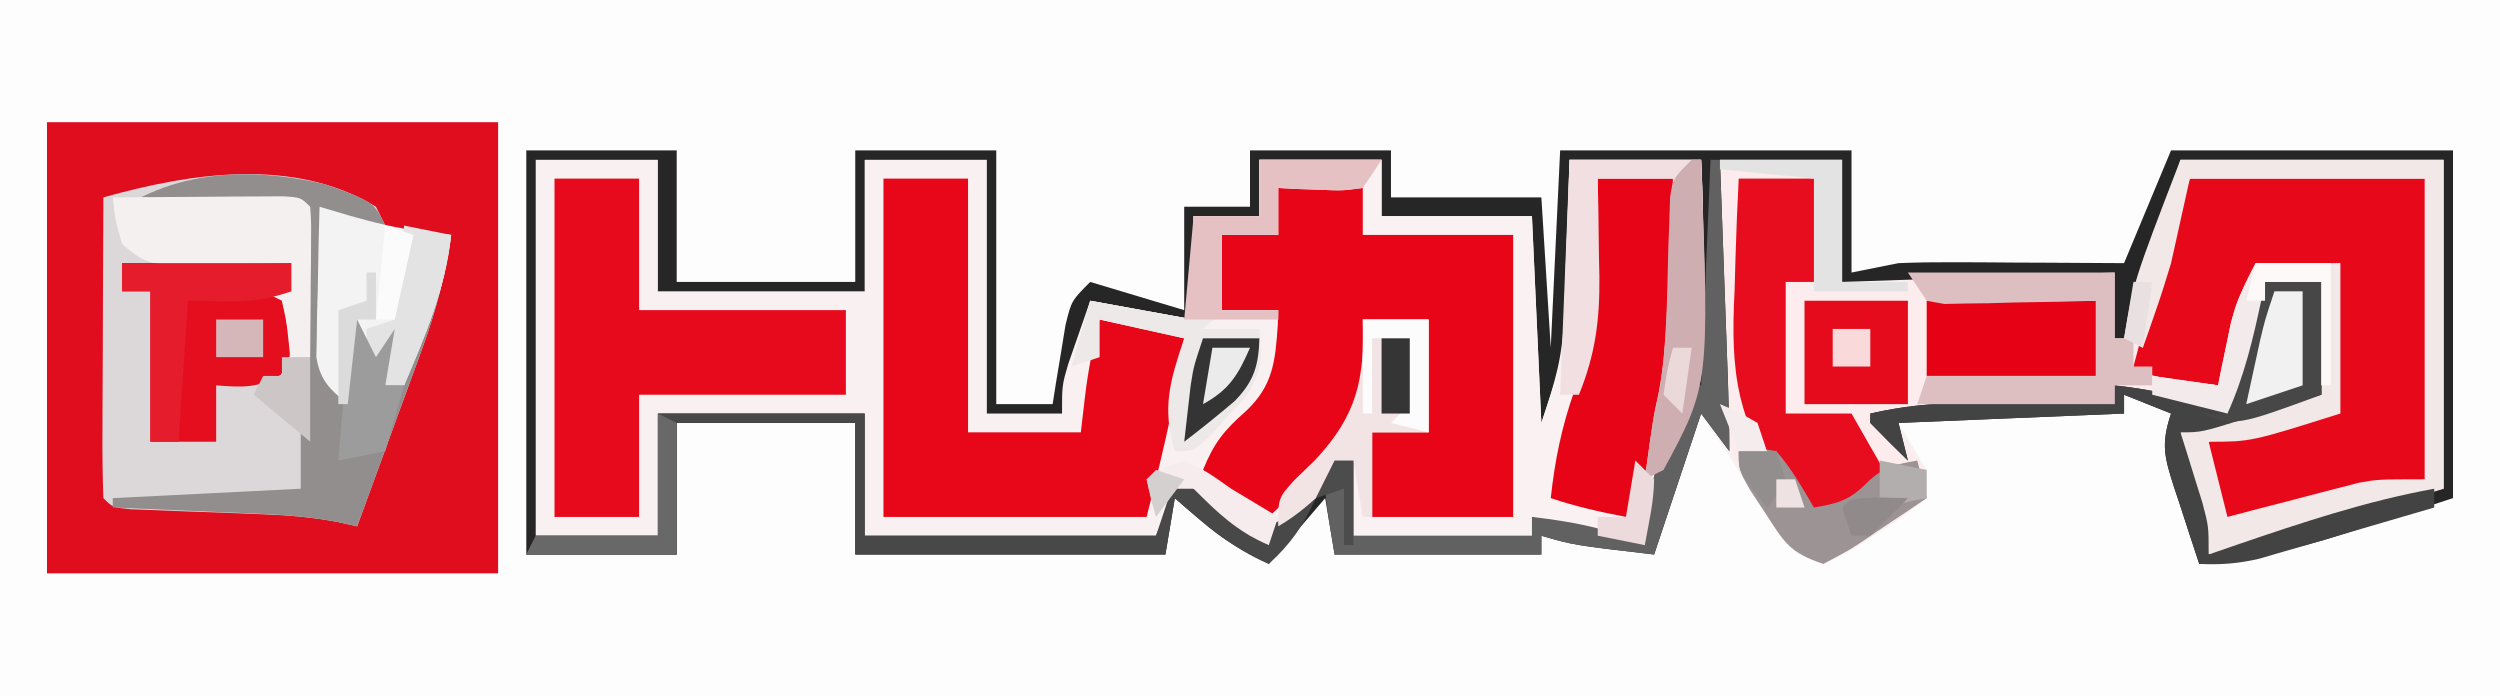
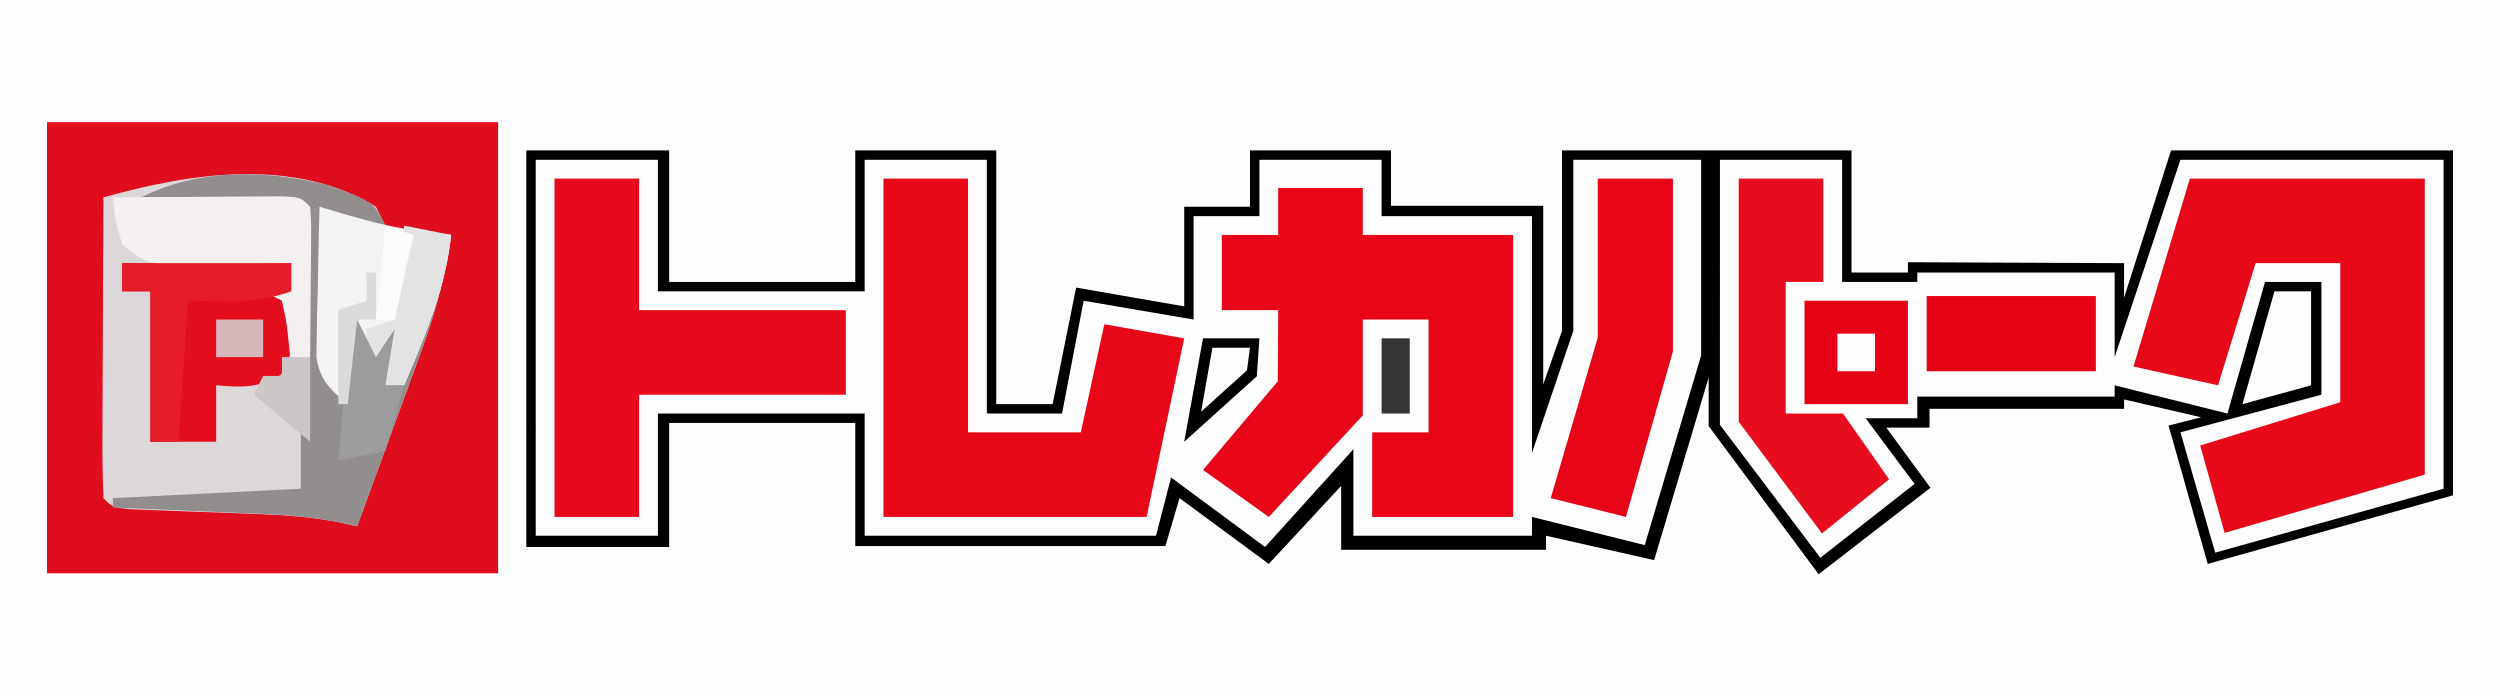
<svg xmlns="http://www.w3.org/2000/svg" version="1.1" viewBox="0 0 266 74">
-   <path d="M0 0 C87.78 0 175.56 0 266 0 C266 24.42 266 48.84 266 74 C178.22 74 90.44 74 0 74 C0 49.58 0 25.16 0 0 Z " fill="#FDFDFD" transform="translate(0,0)" />
-   <path d="M0 0 C5.28 0 10.56 0 16 0 C16 4.62 16 9.24 16 14 C22.27 14 28.54 14 35 14 C35 9.38 35 4.76 35 0 C39.95 0 44.9 0 50 0 C50 8.91 50 17.82 50 27 C51.98 27 53.96 27 56 27 C56.061 26.615 56.061 26.615 56.367 24.664 C56.535 23.661 56.702 22.658 56.875 21.625 C57.037 20.627 57.2 19.63 57.367 18.602 C58 16 58 16 60 14 C63.3 14.99 66.6 15.98 70 17 C70 13.37 70 9.74 70 6 C72.31 6 74.62 6 77 6 C77 4.02 77 2.04 77 0 C81.95 0 86.9 0 92 0 C92 1.65 92 3.3 92 5 C97.28 5 102.56 5 108 5 C108.165 7.64 108.165 7.64 109 21 C109.33 14.07 109.66 7.14 110 0 C120.23 0 130.46 0 141 0 C141 4.29 141 8.58 141 13 C142.65 12.67 144.3 12.34 146 12 C147.911 11.922 149.825 11.892 151.738 11.902 C152.805 11.906 153.872 11.909 154.971 11.912 C155.522 11.916 155.522 11.916 158.312 11.938 C159.435 11.942 160.557 11.947 161.713 11.951 C164.475 11.963 167.238 11.981 170 12 C170.825 10.02 170.825 10.02 175 0 C184.9 0 194.8 0 205 0 C205 12.21 205 24.42 205 37 C202.03 37.969 199.06 38.939 196 39.938 C195.54 40.09 195.54 40.09 193.215 40.859 C188.118 42.494 183.332 43.512 178 44 C177.302 41.899 176.616 39.795 175.938 37.688 C175.738 37.093 175.539 36.498 175.334 35.885 C174.306 32.657 173.9 31.299 175 28 C173.35 27.34 171.7 26.68 170 26 C170 26.66 170 27.32 170 28 C166.04 28.165 166.04 28.165 146 29 C146.99 30.65 147.98 32.3 149 34 C149 34.99 149 35.98 149 37 C147.242 38.421 145.599 39.578 143.688 40.75 C143.438 40.914 143.438 40.914 142.174 41.746 C140.699 42.672 140.699 42.672 138 44 C134.128 42.709 133.015 40.416 130.938 37.125 C130.586 36.582 130.235 36.04 129.873 35.48 C128.91 33.991 127.954 32.496 127 31 C126.67 30.505 126.67 30.505 125 28 C123.35 32.95 121.7 37.9 120 43 C111.429 42 111.429 42 108 41 C108 41.66 108 42.32 108 43 C100.74 43 93.48 43 86 43 C85.835 42.01 85.835 42.01 85 37 C83.02 39.31 81.04 41.62 79 44 C76.023 42.511 74.166 41.461 71.75 39.375 C71.49 39.152 71.49 39.152 70.172 38.023 C69.785 37.686 69.398 37.348 69 37 C68.67 38.98 68.34 40.96 68 43 C57.11 43 46.22 43 35 43 C35 38.38 35 33.76 35 29 C28.73 29 22.46 29 16 29 C16 33.62 16 38.24 16 43 C10.72 43 5.44 43 0 43 C0 28.81 0 14.62 0 0 Z " fill="#F9F1F1" transform="translate(56,16)" />
-   <path d="M0 0 C15.84 0 31.68 0 48 0 C48 15.84 48 31.68 48 48 C32.16 48 16.32 48 0 48 C0 32.16 0 16.32 0 0 Z " fill="#DF0D1D" transform="translate(5,13)" />
-   <path d="M0 0 C4.29 0 8.58 0 13 0 C13 4.29 13 8.58 13 13 C13.919 12.836 14.838 12.673 15.785 12.504 C20.988 11.761 26.193 11.893 31.438 11.938 C32.455 11.942 33.473 11.947 34.521 11.951 C37.014 11.963 39.507 11.979 42 12 C42.165 12.66 42.165 12.66 43 16 C44.98 10.72 46.96 5.44 49 0 C58.24 0 67.48 0 77 0 C77 11.55 77 23.1 77 35 C73.246 36.155 69.493 37.31 65.625 38.5 C64.442 38.865 63.26 39.231 62.042 39.607 C61.113 39.892 60.184 40.176 59.227 40.469 C58.273 40.762 57.32 41.055 56.338 41.357 C54 42 54 42 52 42 C51.495 40.397 50.996 38.793 50.5 37.188 C50.222 36.294 49.943 35.401 49.656 34.48 C49 32 49 32 49 29 C51.124 28.33 53.249 27.664 55.375 27 C55.677 26.905 55.677 26.905 57.203 26.422 C61.773 25 61.773 25 64 25 C64 21.04 64 17.08 64 13 C62.02 13 60.04 13 58 13 C57.939 13.296 57.939 13.296 57.633 14.793 C57.465 15.583 57.298 16.373 57.125 17.188 C56.963 17.965 56.8 18.742 56.633 19.543 C56 22 56 22 54 27 C50.04 26.01 46.08 25.02 42 24 C42 24.66 42 25.32 42 26 C41.692 26.013 41.692 26.013 40.136 26.076 C37.34 26.192 34.545 26.315 31.75 26.438 C30.782 26.477 29.814 26.516 28.816 26.557 C27.882 26.599 26.947 26.64 25.984 26.684 C25.555 26.702 25.555 26.702 23.382 26.795 C21.15 26.987 19.15 27.388 17 28 C17.825 28.763 18.65 29.526 19.5 30.312 C20.906 31.613 20.906 31.613 22 33 C22 33.99 22 34.98 22 36 C20.242 37.421 18.599 38.578 16.688 39.75 C16.438 39.914 16.438 39.914 15.174 40.746 C13.699 41.672 13.699 41.672 11 43 C7.423 41.808 6.94 40.844 4.938 37.75 C4.684 37.366 4.684 37.366 3.402 35.422 C0.621 30.618 -0.246 26.96 -0.195 21.387 C-0.192 20.772 -0.19 20.158 -0.187 19.525 C-0.176 17.579 -0.151 15.633 -0.125 13.688 C-0.115 12.361 -0.106 11.035 -0.098 9.709 C-0.077 6.472 -0.038 3.237 0 0 Z " fill="#FCECED" transform="translate(183,17)" />
-   <path d="M0 0 C0.33 0.66 0.66 1.32 1 2 C2.629 2.414 2.629 2.414 4.562 2.625 C5.697 2.749 6.831 2.872 8 3 C7.4 7.243 6.405 11.034 4.934 15.055 C4.735 15.601 4.537 16.148 4.333 16.71 C3.706 18.434 3.072 20.154 2.438 21.875 C2.008 23.052 1.579 24.229 1.15 25.406 C0.106 28.273 -0.945 31.137 -2 34 C-2.721 33.841 -3.442 33.682 -4.185 33.518 C-6.848 33.028 -9.344 32.815 -12.047 32.719 C-12.974 32.681 -13.901 32.644 -14.855 32.605 C-16.801 32.535 -18.746 32.464 -20.691 32.395 C-21.613 32.357 -22.535 32.32 -23.484 32.281 C-24.327 32.251 -25.17 32.221 -26.038 32.189 C-28 32 -28 32 -29 31 C-29.088 28.624 -29.115 26.278 -29.098 23.902 C-29.096 23.193 -29.095 22.485 -29.093 21.754 C-29.088 19.482 -29.075 17.21 -29.062 14.938 C-29.057 13.4 -29.053 11.863 -29.049 10.326 C-29.038 6.551 -29.021 2.775 -29 -1 C-19.718 -3.602 -8.684 -5.318 0 0 Z " fill="#DCD8D9" transform="translate(40,22)" />
-   <path d="M0 0 C5.28 0 10.56 0 16 0 C16 4.62 16 9.24 16 14 C22.27 14 28.54 14 35 14 C35 9.38 35 4.76 35 0 C39.95 0 44.9 0 50 0 C50 8.91 50 17.82 50 27 C51.98 27 53.96 27 56 27 C56.061 26.615 56.061 26.615 56.367 24.664 C56.535 23.661 56.702 22.658 56.875 21.625 C57.037 20.627 57.2 19.63 57.367 18.602 C58 16 58 16 60 14 C63.3 14.99 66.6 15.98 70 17 C70 13.37 70 9.74 70 6 C72.31 6 74.62 6 77 6 C77 4.02 77 2.04 77 0 C81.95 0 86.9 0 92 0 C92 1.65 92 3.3 92 5 C97.28 5 102.56 5 108 5 C108.165 7.64 108.165 7.64 109 21 C109.33 14.07 109.66 7.14 110 0 C120.23 0 130.46 0 141 0 C141 4.29 141 8.58 141 13 C142.65 12.67 144.3 12.34 146 12 C147.911 11.922 149.825 11.892 151.738 11.902 C152.805 11.906 153.872 11.909 154.971 11.912 C155.522 11.916 155.522 11.916 158.312 11.938 C159.435 11.942 160.557 11.947 161.713 11.951 C164.475 11.963 167.238 11.981 170 12 C170.825 10.02 170.825 10.02 175 0 C184.9 0 194.8 0 205 0 C205 12.21 205 24.42 205 37 C202.03 37.969 199.06 38.939 196 39.938 C195.54 40.09 195.54 40.09 193.215 40.859 C188.118 42.494 183.332 43.512 178 44 C177.302 41.899 176.616 39.795 175.938 37.688 C175.738 37.093 175.539 36.498 175.334 35.885 C174.306 32.657 173.9 31.299 175 28 C173.35 27.34 171.7 26.68 170 26 C170 26.66 170 27.32 170 28 C166.04 28.165 166.04 28.165 146 29 C146.33 30.32 146.66 31.64 147 33 C145.646 31.688 144.313 30.354 143 29 C143 28.67 143 28.34 143 28 C146.426 27.225 149.572 26.881 153.082 26.902 C154.013 26.906 154.945 26.909 155.904 26.912 C156.864 26.92 157.824 26.929 158.812 26.938 C159.792 26.942 160.771 26.947 161.779 26.951 C164.186 26.963 166.593 26.979 169 27 C169 26.34 169 25.68 169 25 C173.396 25.517 176.897 26.257 181 28 C181.102 27.62 181.102 27.62 181.621 25.699 C181.756 25.202 181.756 25.202 182.438 22.688 C182.704 21.701 182.971 20.715 183.246 19.699 C183.781 17.785 184.371 15.886 185 14 C186.98 14 188.96 14 191 14 C191 17.96 191 21.92 191 26 C188.876 26.67 186.751 27.336 184.625 28 C184.022 28.191 183.418 28.382 182.797 28.578 C178.227 30 178.227 30 176 30 C176.217 30.687 176.433 31.374 176.656 32.082 C176.795 32.533 176.795 32.533 177.5 34.812 C177.778 35.706 178.057 36.599 178.344 37.52 C179 40 179 40 179 43 C179.967 42.662 180.934 42.325 181.93 41.977 C183.245 41.526 184.56 41.075 185.875 40.625 C186.507 40.403 187.138 40.182 187.789 39.953 C193.229 38.104 198.233 37.153 204 36 C204 24.45 204 12.9 204 1 C194.76 1 185.52 1 176 1 C175.01 4.63 174.02 8.26 173 12 C172.031 14.693 171.07 17.352 170 20 C169.67 20 169.34 20 169 20 C169 17.69 169 15.38 169 13 C159.43 13.33 149.86 13.66 140 14 C140 9.71 140 5.42 140 1 C135.71 1 131.42 1 127 1 C127.036 1.993 127.036 1.993 127.219 7.02 C127.288 8.946 127.358 10.872 127.427 12.798 C127.476 14.136 127.524 15.473 127.573 16.811 C127.643 18.735 127.712 20.658 127.781 22.582 C127.803 23.179 127.825 23.776 127.848 24.391 C127.938 26.93 128 29.459 128 32 C127.01 30.68 126.02 29.36 125 28 C123.35 32.95 121.7 37.9 120 43 C111.429 42 111.429 42 108 41 C108 41.66 108 42.32 108 43 C100.74 43 93.48 43 86 43 C85.835 42.01 85.835 42.01 85 37 C83.02 39.31 81.04 41.62 79 44 C76.023 42.511 74.166 41.461 71.75 39.375 C71.49 39.152 71.49 39.152 70.172 38.023 C69.785 37.686 69.398 37.348 69 37 C68.67 38.98 68.34 40.96 68 43 C57.11 43 46.22 43 35 43 C35 38.38 35 33.76 35 29 C28.73 29 22.46 29 16 29 C16 33.62 16 38.24 16 43 C10.72 43 5.44 43 0 43 C0 28.81 0 14.62 0 0 Z M1 1 C1 14.2 1 27.4 1 41 C5.29 41 9.58 41 14 41 C14 36.71 14 32.42 14 28 C21.26 28 28.52 28 36 28 C36 32.29 36 36.58 36 41 C46.23 41 56.46 41 67 41 C67.66 39.35 68.32 37.7 69 36 C72.366 37.443 74.51 39.333 77 42 C80.711 40.626 82.514 38.385 84.852 35.34 C86 34 86 34 88 33 C88 35.64 88 38.28 88 41 C94.27 41 100.54 41 107 41 C107 40.34 107 39.68 107 39 C110.96 39.99 114.92 40.98 119 42 C124.058 27.984 125.807 15.877 125 1 C120.38 1 115.76 1 111 1 C110.976 1.759 110.976 1.759 110.852 5.602 C110.777 7.609 110.701 9.617 110.625 11.625 C110.594 12.624 110.563 13.623 110.531 14.652 C110.493 15.626 110.454 16.599 110.414 17.602 C110.398 18.047 110.398 18.047 110.319 20.299 C110 23 110 23 108 29 C107.67 21.74 107.34 14.48 107 7 C101.72 7 96.44 7 91 7 C91 5.02 91 3.04 91 1 C86.71 1 82.42 1 78 1 C78 2.98 78 4.96 78 7 C75.69 7 73.38 7 71 7 C71 10.63 71 14.26 71 18 C67.37 17.34 63.74 16.68 60 16 C59.505 17.423 59.01 18.846 58.5 20.312 C58.222 21.113 57.943 21.914 57.656 22.738 C57 25 57 25 57 28 C54.36 28 51.72 28 49 28 C49 19.09 49 10.18 49 1 C44.71 1 40.42 1 36 1 C36 5.62 36 10.24 36 15 C28.74 15 21.48 15 14 15 C14 10.38 14 5.76 14 1 C9.71 1 5.42 1 1 1 Z " fill="#262626" transform="translate(56,16)" />
-   <path d="M0 0 C4.29 0 8.58 0 13 0 C13 1.98 13 3.96 13 6 C18.28 6 23.56 6 29 6 C29.33 13.26 29.66 20.52 30 28 C31.499 23.503 32.257 21.053 32.414 16.602 C32.453 15.628 32.491 14.655 32.531 13.652 C32.562 12.653 32.593 11.654 32.625 10.625 C32.664 9.603 32.702 8.581 32.742 7.527 C32.836 5.019 32.919 2.509 33 0 C37.62 0 42.24 0 47 0 C47.807 14.877 46.058 26.984 41 41 C37.04 40.01 33.08 39.02 29 38 C29 38.66 29 39.32 29 40 C22.73 40 16.46 40 10 40 C10 37.36 10 34.72 10 32 C9.237 32.784 8.474 33.568 7.688 34.375 C5.903 36.165 4.201 37.726 2 39 C2 36 2 36 3.715 34.09 C4.448 33.38 5.182 32.669 5.938 31.938 C10.37 27.184 11.213 23.389 11 17 C13.31 17 15.62 17 18 17 C18 20.96 18 24.92 18 29 C16.02 29 14.04 29 12 29 C12 31.97 12 34.94 12 38 C16.95 38 21.9 38 27 38 C27 28.1 27 18.2 27 8 C21.72 8 16.44 8 11 8 C11 6.35 11 4.7 11 3 C8.03 3 5.06 3 2 3 C2 4.65 2 6.3 2 8 C0.02 8 -1.96 8 -4 8 C-4 10.64 -4 13.28 -4 16 C-2.02 16 -0.04 16 2 16 C2 16.33 2 16.66 2 17 C0.21 16.967 -1.581 16.935 -3.371 16.902 C-5 17 -5 17 -6 18 C-4.02 18 -2.04 18 0 18 C0.292 21.092 0.262 22.598 -1.461 25.238 C-2.093 25.923 -2.724 26.607 -3.375 27.312 C-4.001 28.01 -4.628 28.707 -5.273 29.426 C-7 31 -7 31 -9 31 C-10.41 26.348 -9.492 23.475 -8 19 C-9.485 18.67 -9.485 18.67 -17 17 C-17 18.32 -17 19.64 -17 21 C-17.99 21.33 -18.98 21.66 -20 22 C-19.67 20.845 -19.67 20.845 -18 15 C-16.185 15.33 -16.185 15.33 -7 17 C-7 13.37 -7 9.74 -7 6 C-4.69 6 -2.38 6 0 6 C0 4.02 0 2.04 0 0 Z " fill="#F9F1F2" transform="translate(134,17)" />
-   <path d="M0 0 C2.97 0 5.94 0 9 0 C9 1.65 9 3.3 9 5 C14.28 5 19.56 5 25 5 C25 14.9 25 24.8 25 35 C20.05 35 15.1 35 10 35 C10 32.03 10 29.06 10 26 C11.98 26 13.96 26 16 26 C16 22.04 16 18.08 16 14 C13.69 14 11.38 14 9 14 C9.058 14.297 9.058 14.297 9.352 15.801 C9.848 20.358 9.673 23.48 6.773 27.113 C4.318 29.885 1.698 32.466 -1 35 C-3.861 33.641 -5.859 32.355 -8 30 C-6.84 27.152 -5.797 25.822 -3.438 23.75 C-0.54 21.031 -0.306 18.427 -0.043 14.574 C-0.029 14.055 -0.015 13.535 0 13 C-1.98 13 -3.96 13 -6 13 C-6 10.36 -6 7.72 -6 5 C-4.02 5 -2.04 5 0 5 C0 3.35 0 1.7 0 0 Z " fill="#E70517" transform="translate(136,20)" />
-   <path d="M0 0 C8.25 0 16.5 0 25 0 C25 10.56 25 21.12 25 32 C23.463 32.423 23.463 32.423 15.688 34.562 C14.723 34.833 13.758 35.103 12.764 35.381 C12 35.587 11.236 35.792 10.449 36.004 C9.669 36.219 8.889 36.433 8.085 36.655 C6 37 6 37 3 36 C2.67 33.36 2.34 30.72 2 28 C3.769 27.495 5.541 26.996 7.312 26.5 C8.299 26.222 9.285 25.943 10.301 25.656 C13 25 13 25 16 25 C16 19.72 16 14.44 16 9 C14.515 9.165 14.515 9.165 7 10 C5.68 13.96 4.36 17.92 3 22 C1.886 21.856 0.773 21.711 -0.375 21.562 C-0.688 21.522 -0.688 21.522 -2.273 21.316 C-4 21 -4 21 -6 20 C-5.566 18.353 -5.128 16.708 -4.688 15.062 C-4.444 14.146 -4.2 13.229 -3.949 12.285 C-2.755 8.153 -1.36 4.081 0 0 Z " fill="#E7091A" transform="translate(233,19)" />
-   <path d="M0 0 C2.97 0 5.94 0 9 0 C9 8.91 9 17.82 9 27 C12.96 27 16.92 27 21 27 C21.144 25.763 21.289 24.525 21.438 23.25 C21.773 20.375 22.29 17.839 23 15 C25.97 15.66 28.94 16.32 32 17 C31.712 18.667 31.419 20.334 31.125 22 C30.963 22.928 30.8 23.856 30.633 24.812 C29.887 28.57 28.929 32.283 28 36 C18.76 36 9.52 36 0 36 C0 24.12 0 12.24 0 0 Z " fill="#E70718" transform="translate(94,19)" />
-   <path d="M0 0 C2.97 0 5.94 0 9 0 C9 4.62 9 9.24 9 14 C16.26 14 23.52 14 31 14 C31 16.97 31 19.94 31 23 C23.74 23 16.48 23 9 23 C9 27.29 9 31.58 9 36 C6.03 36 3.06 36 0 36 C0 24.12 0 12.24 0 0 Z " fill="#E70A1C" transform="translate(59,19)" />
-   <path d="M0 0 C5.123 1.828 5.123 1.828 6.406 4.395 C8.035 4.809 8.035 4.809 9.969 5.02 C11.103 5.143 12.237 5.267 13.406 5.395 C12.806 9.637 11.811 13.428 10.34 17.449 C10.141 17.996 9.943 18.542 9.739 19.105 C9.112 20.828 8.478 22.549 7.844 24.27 C7.414 25.446 6.985 26.624 6.557 27.801 C5.512 30.667 4.461 33.532 3.406 36.395 C2.686 36.236 1.966 36.078 1.224 35.914 C-1.447 35.422 -3.966 35.195 -6.676 35.078 C-7.607 35.036 -8.538 34.994 -9.498 34.951 C-10.458 34.912 -11.417 34.873 -12.406 34.832 C-13.385 34.789 -14.364 34.746 -15.373 34.701 C-17.78 34.596 -20.187 34.493 -22.594 34.395 C-22.594 34.065 -22.594 33.735 -22.594 33.395 C-19.294 33.23 -19.294 33.23 -2.594 32.395 C-2.594 22.495 -2.594 12.595 -2.594 2.395 C-8.204 2.065 -13.814 1.735 -19.594 1.395 C-13.481 -1.662 -6.651 -1.553 0 0 Z " fill="#938E8E" transform="translate(34.59375,19.60547)" />
-   <path d="M0 0 C9.24 0 18.48 0 28 0 C28 11.55 28 23.1 28 35 C24.246 36.155 20.493 37.31 16.625 38.5 C15.442 38.865 14.26 39.231 13.042 39.607 C12.113 39.892 11.184 40.176 10.227 40.469 C9.273 40.762 8.32 41.055 7.338 41.357 C5 42 5 42 3 42 C2.495 40.397 1.996 38.793 1.5 37.188 C1.222 36.294 0.943 35.401 0.656 34.48 C0 32 0 32 0 29 C2.124 28.33 4.249 27.664 6.375 27 C6.978 26.809 7.582 26.618 8.203 26.422 C12.773 25 12.773 25 15 25 C15 21.04 15 17.08 15 13 C13.02 13 11.04 13 9 13 C8.939 13.296 8.939 13.296 8.633 14.793 C7.733 19.038 6.795 23.024 5 27 C2.36 26.34 -0.28 25.68 -3 25 C-3 24.34 -3 23.68 -3 23 C-0.69 23.33 1.62 23.66 4 24 C4.121 23.397 4.242 22.793 4.367 22.172 C4.535 21.373 4.702 20.573 4.875 19.75 C5.037 18.961 5.2 18.172 5.367 17.359 C6 15 6 15 8 11 C10.97 11 13.94 11 17 11 C17 16.28 17 21.56 17 27 C7.5 30 7.5 30 3 30 C3.66 32.64 4.32 35.28 5 38 C5.548 37.856 5.548 37.856 8.324 37.125 C9.779 36.75 11.233 36.375 12.688 36 C13.409 35.809 14.13 35.618 14.873 35.422 C15.579 35.241 16.285 35.061 17.012 34.875 C17.656 34.707 18.3 34.54 18.964 34.367 C21 34 21 34 26 34 C26 23.44 26 12.88 26 2 C17.75 2 9.5 2 1 2 C0.34 4.97 -0.32 7.94 -1 11 C-1.508 12.698 -2.041 14.389 -2.625 16.062 C-2.885 16.817 -3.146 17.571 -3.414 18.348 C-3.607 18.893 -3.801 19.438 -4 20 C-4.66 19.67 -5.32 19.34 -6 19 C-5 13 -5 13 0 0 Z " fill="#F2E8E8" transform="translate(232,17)" />
-   <path d="M0 0 C2.64 0 5.28 0 8 0 C8.455 12.559 8.765 24.469 3 36 C0.237 35.477 -2.326 34.891 -5 34 C-4.562 29.966 -3.844 26.454 -2.5 22.625 C-0.172 15.312 -0.256 7.611 0 0 Z " fill="#E60416" transform="translate(170,19)" />
-   <path d="M0 0 C2.97 0 5.94 0 9 0 C9 3.63 9 7.26 9 11 C7.68 11 6.36 11 5 11 C5 15.62 5 20.24 5 25 C7.31 25 9.62 25 12 25 C13.32 27.31 14.64 29.62 16 32 C13.75 34.063 13.75 34.063 11 36 C8.184 35.835 7.14 35.134 5.094 33.176 C-0.252 26.058 -0.9 20.621 -0.438 11.875 C-0.406 10.728 -0.374 9.58 -0.342 8.398 C-0.26 5.596 -0.146 2.8 0 0 Z " fill="#E70D1E" transform="translate(185,19)" />
-   <path d="M0 0 C5.94 0 11.88 0 18 0 C17.67 1.32 17.34 2.64 17 4 C17.206 5.011 17.413 6.021 17.625 7.062 C18 10 18 10 16.875 11.875 C14.463 13.322 12.765 13.224 10 13 C10 14.98 10 16.96 10 19 C7.69 19 5.38 19 3 19 C3 13.72 3 8.44 3 3 C2.01 3 1.02 3 0 3 C0 2.01 0 1.02 0 0 Z " fill="#E40E1E" transform="translate(13,28)" />
-   <path d="M0 0 C1.98 0 3.96 0 6 0 C6 3.96 6 7.92 6 12 C3.876 12.67 1.751 13.336 -0.375 14 C-0.978 14.191 -1.582 14.382 -2.203 14.578 C-6.773 16 -6.773 16 -9 16 C-8.783 16.687 -8.567 17.374 -8.344 18.082 C-8.065 18.983 -7.787 19.884 -7.5 20.812 C-7.222 21.706 -6.943 22.599 -6.656 23.52 C-6 26 -6 26 -6 29 C-5.022 28.662 -4.043 28.325 -3.035 27.977 C3.911 25.605 10.76 23.315 18 22 C18 22.66 18 23.32 18 24 C14.586 25.009 11.168 26.005 7.75 27 C6.782 27.286 5.814 27.572 4.816 27.867 C3.882 28.138 2.947 28.409 1.984 28.688 C1.126 28.939 0.267 29.19 -0.618 29.449 C-2.847 29.965 -4.725 30.111 -7 30 C-7.698 27.899 -8.384 25.795 -9.062 23.688 C-9.262 23.093 -9.461 22.498 -9.666 21.885 C-10.694 18.657 -11.1 17.299 -10 14 C-11.65 13.34 -13.3 12.68 -15 12 C-15 12.66 -15 13.32 -15 14 C-22.92 14.33 -30.84 14.66 -39 15 C-38.67 16.32 -38.34 17.64 -38 19 C-39.354 17.688 -40.687 16.354 -42 15 C-42 14.67 -42 14.34 -42 14 C-38.574 13.225 -35.428 12.881 -31.918 12.902 C-30.987 12.906 -30.055 12.909 -29.096 12.912 C-28.136 12.92 -27.176 12.929 -26.188 12.938 C-25.208 12.942 -24.229 12.947 -23.221 12.951 C-20.814 12.963 -18.407 12.979 -16 13 C-16 12.34 -16 11.68 -16 11 C-11.604 11.517 -8.103 12.257 -4 14 C-3.795 13.241 -3.59 12.481 -3.379 11.699 C-3.109 10.705 -2.84 9.711 -2.562 8.688 C-2.296 7.701 -2.029 6.715 -1.754 5.699 C-1.219 3.785 -0.629 1.886 0 0 Z " fill="#434343" transform="translate(241,30)" />
-   <path d="M0 0 C7.26 0 14.52 0 22 0 C22 4.29 22 8.58 22 13 C32.23 13 42.46 13 53 13 C53.66 11.02 54.32 9.04 55 7 C58.366 8.443 60.51 10.333 63 13 C65.46 11.812 67.761 10.567 70 9 C68.707 11.884 67.341 13.872 65 16 C61.092 14.347 58.161 11.761 55 9 C54.67 10.98 54.34 12.96 54 15 C43.11 15 32.22 15 21 15 C21 10.38 21 5.76 21 1 C14.73 1 8.46 1 2 1 C2 5.62 2 10.24 2 15 C-3.28 15 -8.56 15 -14 15 C-13.67 14.34 -13.34 13.68 -13 13 C-8.71 13 -4.42 13 0 13 C0 8.71 0 4.42 0 0 Z " fill="#484848" transform="translate(70,44)" />
-   <path d="M0 0 C4.29 0 8.58 0 13 0 C12.34 0.99 11.68 1.98 11 3 C8.836 3.293 8.836 3.293 6.375 3.188 C5.558 3.16 4.74 3.133 3.898 3.105 C3.272 3.071 2.645 3.036 2 3 C2 4.65 2 6.3 2 8 C0.02 8 -1.96 8 -4 8 C-4 10.64 -4 13.28 -4 16 C-2.02 16 -0.04 16 2 16 C2 16.33 2 16.66 2 17 C0.21 16.967 -1.581 16.935 -3.371 16.902 C-5 17 -5 17 -6 18 C-4.02 18 -2.04 18 0 18 C0.292 21.092 0.262 22.598 -1.461 25.238 C-2.093 25.923 -2.724 26.607 -3.375 27.312 C-4.001 28.01 -4.628 28.707 -5.273 29.426 C-7 31 -7 31 -9 31 C-10.41 26.348 -9.492 23.475 -8 19 C-9.485 18.67 -9.485 18.67 -17 17 C-17 18.32 -17 19.64 -17 21 C-17.99 21.33 -18.98 21.66 -20 22 C-19.67 20.845 -19.67 20.845 -18 15 C-16.185 15.33 -16.185 15.33 -7 17 C-7 13.37 -7 9.74 -7 6 C-4.69 6 -2.38 6 0 6 C0 4.02 0 2.04 0 0 Z " fill="#EEE9E9" transform="translate(134,17)" />
-   <path d="M0 0 C4.62 0 9.24 0 14 0 C14.812 24.079 14.812 24.079 10 33 C9.67 33.165 9.67 33.165 8 34 C8.892 27.502 8.892 27.502 9.5 24.678 C9.976 22.131 10.2 19.722 10.316 17.137 C10.358 16.25 10.4 15.364 10.443 14.451 C10.483 13.539 10.522 12.627 10.562 11.688 C10.606 10.756 10.649 9.825 10.693 8.865 C10.799 6.577 10.901 4.289 11 2 C8.36 2 5.72 2 3 2 C3.023 3.158 3.046 4.315 3.07 5.508 C3.089 7.047 3.107 8.586 3.125 10.125 C3.133 10.505 3.133 10.505 3.176 12.43 C3.216 17.084 2.753 20.679 1 25 C0.34 25 -0.32 25 -1 25 C-0.67 16.75 -0.34 8.5 0 0 Z " fill="#F1DFE1" transform="translate(167,17)" />
-   <path d="M0 0 C1.074 0.317 2.148 0.634 3.254 0.961 C5.811 1.692 8.293 2.301 10.938 2.625 C11.948 2.749 12.959 2.872 14 3 C13.395 8.746 11.248 13.71 9 19 C8.34 19 7.68 19 7 19 C7 18.01 7 17.02 7 16 C6.34 16.99 5.68 17.98 5 19 C4.67 18.01 4.34 17.02 4 16 C3.67 17.65 3.34 19.3 3 21 C1.075 19.394 0.089 18.522 -0.341 16.007 C-0.325 15.269 -0.309 14.53 -0.293 13.77 C-0.283 12.967 -0.274 12.165 -0.264 11.338 C-0.239 10.505 -0.213 9.671 -0.188 8.812 C-0.174 7.968 -0.16 7.123 -0.146 6.252 C-0.111 4.167 -0.062 2.084 0 0 Z " fill="#F3F3F3" transform="translate(34,22)" />
-   <path d="M0 0 C3.312 -0.029 6.625 -0.047 9.938 -0.062 C10.883 -0.071 11.829 -0.079 12.803 -0.088 C13.252 -0.09 13.252 -0.09 15.527 -0.098 C15.944 -0.1 15.944 -0.1 18.051 -0.114 C20 0 20 0 21 1 C21.114 2.582 21.114 2.582 21.098 4.598 C21.094 5.316 21.091 6.035 21.088 6.775 C21.08 7.53 21.071 8.285 21.062 9.062 C21.058 9.821 21.053 10.58 21.049 11.361 C21.037 13.241 21.019 15.12 21 17 C20.34 17.33 19.68 17.66 19 18 C18.805 16.21 18.609 14.419 18.414 12.629 C18.277 12.091 18.141 11.554 18 11 C17.34 10.67 16.68 10.34 16 10 C16.99 10 17.98 10 19 10 C19 9.01 19 8.02 19 7 C18.036 7.023 17.072 7.046 16.078 7.07 C14.802 7.089 13.526 7.107 12.25 7.125 C11.933 7.133 11.933 7.133 10.328 7.176 C3.768 7.244 3.768 7.244 1 5 C0.25 2.375 0.25 2.375 0 0 Z " fill="#F4F0F0" transform="translate(12,21)" />
-   <path d="M0 0 C0.33 0 0.66 0 1 0 C1.143 3.933 1.286 7.865 1.427 11.798 C1.476 13.136 1.524 14.473 1.573 15.811 C1.643 17.735 1.712 19.658 1.781 21.582 C1.803 22.179 1.825 22.776 1.848 23.391 C1.938 25.93 2 28.459 2 31 C1.01 29.68 0.02 28.36 -1 27 C-2.65 31.95 -4.3 36.9 -6 42 C-14.571 41 -14.571 41 -18 40 C-18 40.66 -18 41.32 -18 42 C-25.26 42 -32.52 42 -40 42 C-41 36 -41 36 -41 33 C-40.505 32.835 -40.505 32.835 -38 32 C-38 34.64 -38 37.28 -38 40 C-31.73 40 -25.46 40 -19 40 C-19 39.34 -19 38.68 -19 38 C-14.641 38.513 -11.033 39.167 -7 41 C-6.897 39.866 -6.794 38.731 -6.688 37.562 C-6.109 32.806 -4.649 28.481 -3 24 C-2.34 24 -1.68 24 -1 24 C-0.67 16.08 -0.34 8.16 0 0 Z " fill="#616161" transform="translate(182,17)" />
-   <path d="M0 0 C5.94 0 11.88 0 18 0 C18 2.64 18 5.28 18 8 C12.06 8 6.12 8 0 8 C0 5.36 0 2.72 0 0 Z " fill="#E60214" transform="translate(205,32)" />
-   <path d="M0 0 C2.31 0 4.62 0 7 0 C7 3.96 7 7.92 7 12 C5.02 12 3.04 12 1 12 C1 14.97 1 17.94 1 21 C0.67 21 0.34 21 0 21 C-0.33 19.02 -0.66 17.04 -1 15 C-1.382 15.392 -1.382 15.392 -3.312 17.375 C-5.097 19.165 -6.799 20.726 -9 22 C-9 19 -9 19 -7.285 17.09 C-6.552 16.38 -5.818 15.669 -5.062 14.938 C-0.63 10.184 0.213 6.389 0 0 Z " fill="#F2E3E4" transform="translate(145,34)" />
-   <path d="M0 0 C3.63 0 7.26 0 11 0 C11 3.63 11 7.26 11 11 C7.37 11 3.74 11 0 11 C0 7.37 0 3.74 0 0 Z " fill="#E60B1C" transform="translate(192,32)" />
-   <path d="M0 0 C7.26 0 14.52 0 22 0 C22 2.31 22 4.62 22 7 C22.66 7 23.32 7 24 7 C24 7.99 24 8.98 24 10 C24.66 10 25.32 10 26 10 C26 10.66 26 11.32 26 12 C24.68 12 23.36 12 22 12 C22 12.66 22 13.32 22 14 C15.07 14 8.14 14 1 14 C1.33 13.01 1.66 12.02 2 11 C7.94 11 13.88 11 20 11 C20 8.36 20 5.72 20 3 C19.362 3.017 19.362 3.017 16.133 3.105 C14.464 3.134 12.794 3.161 11.125 3.188 C10.283 3.213 9.441 3.238 8.574 3.264 C7.769 3.273 6.963 3.283 6.133 3.293 C5.389 3.309 4.646 3.324 3.879 3.341 C3.569 3.284 3.569 3.284 2 3 C1.34 2.01 0.68 1.02 0 0 Z " fill="#DDBFC1" transform="translate(203,29)" />
-   <path d="M0 0 C5.94 0 11.88 0 18 0 C18 0.99 18 1.98 18 3 C15.249 3.917 13.641 4.109 10.812 4.062 C10.183 4.052 10.183 4.052 7 4 C6.835 6.475 6.835 6.475 6 19 C5.01 19 4.02 19 3 19 C3 13.72 3 8.44 3 3 C2.01 3 1.02 3 0 3 C0 2.01 0 1.02 0 0 Z " fill="#E41C2B" transform="translate(13,28)" />
-   <path d="M0 0 C1.98 0 3.96 0 6 0 C6 3.96 6 7.92 6 12 C-3.107 15.348 -3.107 15.348 -7 14 C-6.01 14 -5.02 14 -4 14 C-3.795 13.241 -3.59 12.481 -3.379 11.699 C-3.109 10.705 -2.84 9.711 -2.562 8.688 C-2.296 7.701 -2.029 6.715 -1.754 5.699 C-1.219 3.785 -0.629 1.886 0 0 Z " fill="#474747" transform="translate(241,30)" />
-   <path d="M0 0 C1.75 -0.375 1.75 -0.375 4 0 C5.629 1.882 6.736 3.834 8 6 C10.434 5.58 11.727 5.273 13.5 3.5 C15.273 1.727 16.566 1.42 19 1 C19.33 2.32 19.66 3.64 20 5 C18.237 6.2 16.466 7.385 14.688 8.562 C14.188 8.905 13.688 9.247 13.174 9.6 C11.699 10.566 11.699 10.566 9 12 C5.376 10.792 4.848 9.703 2.812 6.562 C2.283 5.759 1.753 4.956 1.207 4.129 C0 2 0 2 0 0 Z " fill="#9C9394" transform="translate(185,48)" />
-   <path d="M0 0 C4.29 0 8.58 0 13 0 C12.67 0.495 12.67 0.495 11 3 C8.836 3.293 8.836 3.293 6.375 3.188 C5.558 3.16 4.74 3.133 3.898 3.105 C3.272 3.071 2.645 3.036 2 3 C2 4.65 2 6.3 2 8 C0.02 8 -1.96 8 -4 8 C-4 10.64 -4 13.28 -4 16 C-2.02 16 -0.04 16 2 16 C2 16.33 2 16.66 2 17 C-1.333 17 -4.667 17 -8 17 C-7.67 13.37 -7.34 9.74 -7 6 C-4.69 6 -2.38 6 0 6 C0 4.02 0 2.04 0 0 Z " fill="#E5C1C4" transform="translate(134,17)" />
-   <path d="M0 0 C2.64 0 5.28 0 8 0 C8 4.29 8 8.58 8 13 C7.67 13 7.34 13 7 13 C7 9.37 7 5.74 7 2 C5.02 2 3.04 2 1 2 C0.879 2.592 0.758 3.183 0.633 3.793 C-0.267 8.038 -1.205 12.024 -3 16 C-5.64 15.34 -8.28 14.68 -11 14 C-11 13.34 -11 12.68 -11 12 C-8.69 12.33 -6.38 12.66 -4 13 C-3.879 12.397 -3.758 11.793 -3.633 11.172 C-3.549 10.772 -3.549 10.772 -3.125 8.75 C-2.963 7.961 -2.8 7.172 -2.633 6.359 C-2.008 4.032 -1.152 2.11 0 0 Z " fill="#F3EAEB" transform="translate(240,28)" />
-   <path d="M0 0 C0.33 0 0.66 0 1 0 C1.875 23.961 1.875 23.961 -3 33 C-3.33 33.165 -3.33 33.165 -5 34 C-4.091 27.376 -4.091 27.376 -3.492 24.898 C-2.604 19.667 -2.635 14.338 -2.482 9.041 C-2.448 8.168 -2.414 7.294 -2.379 6.395 C-2.354 5.599 -2.329 4.803 -2.303 3.984 C-2 2 -2 2 0 0 Z " fill="#CFAEB1" transform="translate(180,17)" />
-   <path d="M0 0 C1.65 0.33 3.3 0.66 5 1 C4.395 6.746 2.248 11.71 0 17 C-0.66 17 -1.32 17 -2 17 C-2 16.01 -2 15.02 -2 14 C-2.66 14.99 -3.32 15.98 -4 17 C-4 15.02 -4 13.04 -4 11 C-3.01 10.67 -2.02 10.34 -1 10 C-0.67 6.7 -0.34 3.4 0 0 Z " fill="#E3E3E3" transform="translate(43,24)" />
-   <path d="M0 0 C0.66 0.33 1.32 0.66 2 1 C2 5.62 2 10.24 2 15 C-3.28 15 -8.56 15 -14 15 C-13.67 14.34 -13.34 13.68 -13 13 C-8.71 13 -4.42 13 0 13 C0 8.71 0 4.42 0 0 Z " fill="#686868" transform="translate(70,44)" />
-   <path d="M0 0 C0.66 1.32 1.32 2.64 2 4 C2.66 3.01 3.32 2.02 4 1 C3.67 2.98 3.34 4.96 3 7 C3.66 7 4.32 7 5 7 C4.34 9.31 3.68 11.62 3 14 C1.35 14.33 -0.3 14.66 -2 15 C-1.858 13.25 -1.711 11.5 -1.562 9.75 C-1.481 8.775 -1.4 7.801 -1.316 6.797 C-1.049 4.435 -0.646 2.281 0 0 Z " fill="#9C9C9C" transform="translate(38,34)" />
-   <path d="M0 0 C1.98 0 3.96 0 6 0 C5.914 2.913 5.421 4.568 3.375 6.668 C1.616 8.161 -0.163 9.604 -2 11 C-1.858 9.729 -1.711 8.458 -1.562 7.188 C-1.481 6.48 -1.4 5.772 -1.316 5.043 C-1 3 -1 3 0 0 Z " fill="#343434" transform="translate(128,36)" />
-   <path d="M0 0 C0.99 0 1.98 0 3 0 C3 3.3 3 6.6 3 10 C1.02 10.66 -0.96 11.32 -3 12 C-2.69 10.562 -2.377 9.125 -2.062 7.688 C-1.888 6.887 -1.714 6.086 -1.535 5.262 C-1 3 -1 3 0 0 Z " fill="#F1F1F1" transform="translate(242,31)" />
-   <path d="M0 0 C4.29 0 8.58 0 13 0 C13 4.29 13 8.58 13 13 C15.31 13 17.62 13 20 13 C20 13.33 20 13.66 20 14 C16.7 14 13.4 14 10 14 C10 10.04 10 6.08 10 2 C6.7 1.67 3.4 1.34 0 1 C0 0.67 0 0.34 0 0 Z " fill="#E3E3E3" transform="translate(183,17)" />
-   <path d="M0 0 C2.31 0 4.62 0 7 0 C7 3.96 7 7.92 7 12 C5.68 11.67 4.36 11.34 3 11 C3.33 10.67 3.66 10.34 4 10 C4.231 8.653 4.412 7.296 4.562 5.938 C4.604 5.571 4.604 5.571 4.816 3.715 C4.877 3.149 4.938 2.583 5 2 C3.68 2 2.36 2 1 2 C1 4.64 1 7.28 1 10 C0.67 10 0.34 10 0 10 C0 6.7 0 3.4 0 0 Z " fill="#FCFCFC" transform="translate(145,34)" />
-   <path d="M0 0 C2.438 1.188 2.438 1.188 5 3 C5.928 3.557 6.856 4.114 7.812 4.688 C8.534 5.121 9.256 5.554 10 6 C9.67 6.99 9.34 7.98 9 9 C5.614 7.549 3.583 5.583 1 3 C0.34 3 -0.32 3 -1 3 C-2.125 4.5 -2.125 4.5 -3 6 C-3.33 4.68 -3.66 3.36 -4 2 C-2.312 0.812 -2.312 0.812 0 0 Z " fill="#F7ECED" transform="translate(126,49)" />
-   <path d="M0 0 C2.64 0 5.28 0 8 0 C8 4.29 8 8.58 8 13 C7.67 13 7.34 13 7 13 C7 9.37 7 5.74 7 2 C5.02 2 3.04 2 1 2 C1 2.66 1 3.32 1 4 C0.34 4 -0.32 4 -1 4 C-0.67 2.68 -0.34 1.36 0 0 Z " fill="#FDF9F9" transform="translate(240,28)" />
-   <path d="M0 0 C0.99 0 1.98 0 3 0 C3 2.97 3 5.94 3 9 C1.02 7.35 -0.96 5.7 -3 4 C-2.67 3.34 -2.34 2.68 -2 2 C-1.34 2 -0.68 2 0 2 C0 1.34 0 0.68 0 0 Z " fill="#CCC6C7" transform="translate(30,38)" />
-   <path d="M0 0 C0.99 0.33 1.98 0.66 3 1 C2.34 3.97 1.68 6.94 1 10 C0.34 10 -0.32 10 -1 10 C-0.67 6.7 -0.34 3.4 0 0 Z " fill="#FBFBFB" transform="translate(41,24)" />
-   <path d="M0 0 C0.99 0 1.98 0 3 0 C3 2.64 3 5.28 3 8 C2.01 8 1.02 8 0 8 C0 5.36 0 2.72 0 0 Z " fill="#353535" transform="translate(147,36)" />
-   <path d="M0 0 C0.66 0.66 1.32 1.32 2 2 C1.967 4.406 1.44 6.623 1 9 C-0.65 8.67 -2.3 8.34 -4 8 C-4 7.34 -4 6.68 -4 6 C-3.01 6 -2.02 6 -1 6 C-0.67 4.02 -0.34 2.04 0 0 Z " fill="#ECDADC" transform="translate(174,49)" />
-   <path d="M0 0 C0.33 0 0.66 0 1 0 C1 1.65 1 3.3 1 5 C0.34 5 -0.32 5 -1 5 C-1.33 7.97 -1.66 10.94 -2 14 C-2.33 14 -2.66 14 -3 14 C-3 10.7 -3 7.4 -3 4 C-2.01 3.67 -1.02 3.34 0 3 C0 2.01 0 1.02 0 0 Z " fill="#DBDBDB" transform="translate(39,29)" />
-   <path d="M0 0 C1.65 0.33 3.3 0.66 5 1 C5 1.99 5 2.98 5 4 C3.35 4.33 1.7 4.66 0 5 C0 3.333 0 1.667 0 0 Z " fill="#B2AEAE" transform="translate(200,49)" />
-   <path d="M0 0 C1.65 0 3.3 0 5 0 C5 1.32 5 2.64 5 4 C3.35 4 1.7 4 0 4 C0 2.68 0 1.36 0 0 Z " fill="#D5B6B9" transform="translate(23,34)" />
-   <path d="M0 0 C1.32 0 2.64 0 4 0 C4.33 0.99 4.66 1.98 5 3 C4.062 4.688 4.062 4.688 3 6 C0 2.25 0 2.25 0 0 Z " fill="#938E8E" transform="translate(185,48)" />
-   <path d="M0 0 C0.485 0.01 0.485 0.01 2.938 0.062 C1.648 1.438 0.311 2.77 -1.062 4.062 C-1.722 4.062 -2.382 4.062 -3.062 4.062 C-3.393 3.072 -3.722 2.083 -4.062 1.062 C-3.062 0.062 -3.062 0.062 0 0 Z " fill="#918A8B" transform="translate(200.0625,52.9375)" />
-   <path d="M0 0 C0.66 0 1.32 0 2 0 C2 2.97 2 5.94 2 9 C1.67 9 1.34 9 1 9 C1 7.02 1 5.04 1 3 C0.01 3.33 -0.98 3.66 -2 4 C-1.34 2.68 -0.68 1.36 0 0 Z " fill="#4C4C4C" transform="translate(142,49)" />
-   <path d="M0 0 C1.32 0 2.64 0 4 0 C2.754 2.876 1.778 4.485 -1 6 C-0.67 4.02 -0.34 2.04 0 0 Z " fill="#EBEBEB" transform="translate(129,37)" />
-   <path d="M0 0 C1.32 0 2.64 0 4 0 C4 1.32 4 2.64 4 4 C2.68 4 1.36 4 0 4 C0 2.68 0 1.36 0 0 Z " fill="#FAD9DB" transform="translate(195,35)" />
-   <path d="M0 0 C0.66 0 1.32 0 2 0 C1.67 2.31 1.34 4.62 1 7 C0.34 6.34 -0.32 5.68 -1 5 C-0.625 2.375 -0.625 2.375 0 0 Z " fill="#EBD8D9" transform="translate(178,37)" />
-   <path d="M0 0 C0.66 0 1.32 0 2 0 C1.67 2.31 1.34 4.62 1 7 C0.34 6.67 -0.32 6.34 -1 6 C-0.67 4.02 -0.34 2.04 0 0 Z " fill="#E9E0E1" transform="translate(227,30)" />
-   <path d="M0 0 C1.938 0.812 1.938 0.812 4 2 C4.33 2.99 4.66 3.98 5 5 C4.01 5 3.02 5 2 5 C1.34 3.35 0.68 1.7 0 0 Z " fill="#F5ECED" transform="translate(183,43)" />
-   <path d="M0 0 C0.99 0.33 1.98 0.66 3 1 C2.01 2.32 1.02 3.64 0 5 C-0.562 3.062 -0.562 3.062 -1 1 C-0.67 0.67 -0.34 0.34 0 0 Z " fill="#D5D0D0" transform="translate(123,50)" />
-   <path d="M0 0 C0.66 0 1.32 0 2 0 C2.33 0.99 2.66 1.98 3 3 C2.01 3 1.02 3 0 3 C0 2.01 0 1.02 0 0 Z " fill="#EEE2E3" transform="translate(189,51)" />
+   <path transform="translate(0)" d="m0 0h266v74h-266v-74z" fill="#FDFDFD" />
+   <path transform="translate(185,48)" d="m-129-32v42.199h15.199v-13.199h19.801v13.1h33l1.5-5.1 9.5 7 7.7-8.301v6.801h21.8v-1.5l11.5 2.6 5.8-19.428v5.158l11.7 15.77 11.9-9.2-4.7-6.401h4.601v-2h20.699v-1l8.199 1.9-3.465 0.885 4.166 14.715 26.1-7.301v-36.699h-30l-5 15.68v-3.68l-23-0.098v1.098h-6v-13h-30.8v19.2l-2 5.7v-19h-16.2v-5.9h-15v6h-7v10.6l-11.5-2-2.5 12.4h-6v-27h-15v14h-19.801v-14zm1 1h13v14h22v-14h13v27h8l2.301-12 11.699 2v-11h7v-6h13v6h16v25.199l4.4-12.999 3.91e-4 -18.2h13.6v20.822l-6 20.178-12-3v2h-19v-9.199l-9.4 10.398-10-7.398-1.6 6.199h-31v-13h-22v13h-13zm126 0h13v13h8v-1h21v9l7-21h28v35l-24.301 6.801-3.699-12.801 15-4v-12h-6l-4 14-12-3v1.199h-21v2.301h-5.5l5.212 6.986-10.028 7.864-10.685-14.149zm59 14h3.9v10l-7.301 2z" />
+   <path transform="translate(5,13)" d="m0 0h48v48h-48v-48z" fill="#DF0D1D" />
+   <path transform="translate(40,22)" d="m0 0 1 2c1.629 0.414 1.629 0.414 3.562 0.625 1.135 0.124 2.269 0.247 3.438 0.375-0.6 4.243-1.595 8.034-3.066 12.055-0.199 0.546-0.397 1.093-0.601 1.655-0.627 1.724-1.261 3.444-1.895 5.165-0.43 1.177-0.859 2.354-1.288 3.531-1.044 2.867-2.095 5.731-3.15 8.594-0.721-0.159-1.442-0.318-2.185-0.482-2.663-0.49-5.159-0.703-7.862-0.799-0.927-0.038-1.854-0.075-2.808-0.114-1.946-0.07-3.891-0.141-5.836-0.21-0.922-0.038-1.844-0.075-2.793-0.114-0.843-0.03-1.686-0.06-2.554-0.092-1.962-0.189-1.962-0.189-2.962-1.189-0.088-2.376-0.115-4.722-0.098-7.098 2e-3 -0.709 3e-3 -1.417 5e-3 -2.148 5e-3 -2.272 0.018-4.544 0.031-6.816 5e-3 -1.538 9e-3 -3.075 0.013-4.612 0.011-3.775 0.028-7.551 0.049-11.326 9.282-2.602 20.316-4.318 29 1z" fill="#DCD8D9" />
+   <path transform="translate(136,20)" d="m0 0h9v5h16v30h-15v-9h6v-12h-7v10.201l-10 10.799-7-5 7.957-9.426 0.043-7.574h-6v-8h6z" fill="#e70517" />
+   <path transform="translate(233,19)" d="m0 0h25v31.5l-21.3 6.2-2.6-9.3 14.9-4.6v-14.8h-9l-4 13-9-2z" fill="#e7091a" />
+   <path transform="translate(94,19)" d="m0 0h9v27h12l2.5-11.5 8.5 1.5-4 19h-28z" fill="#e70718" />
+   <path transform="translate(59,19)" d="m0 0h9v14h22v9h-22v13h-9v-36z" fill="#E70A1C" />
+   <path transform="translate(34.594 19.605)" d="m0 0c5.123 1.828 5.123 1.828 6.406 4.395 1.629 0.414 1.629 0.414 3.563 0.625 1.134 0.123 2.268 0.247 3.437 0.375-0.6 4.242-1.595 8.033-3.066 12.054-0.199 0.547-0.397 1.093-0.601 1.656-0.627 1.723-1.261 3.444-1.895 5.165-0.43 1.176-0.859 2.354-1.287 3.531-1.045 2.866-2.096 5.731-3.151 8.594-0.72-0.159-1.44-0.317-2.182-0.481-2.671-0.492-5.19-0.719-7.9-0.836-0.931-0.042-1.862-0.084-2.822-0.127-0.96-0.039-1.919-0.078-2.908-0.119-0.979-0.043-1.958-0.086-2.967-0.131-2.407-0.105-4.814-0.208-7.221-0.306v-1l20-1v-30l-17-1c6.113-3.057 12.943-2.948 19.594-1.395z" fill="#938E8E" />
+   <path transform="translate(170,19)" d="m0 0h8v18.386l-5 17.614-8-2 5-17.075z" fill="#e60416" />
+   <path transform="translate(185,19)" d="m0 0h9v11h-4v14h6.1l4.9 7-7.142 5.76-8.858-11.885z" fill="#e70d1e" />
+   <path transform="translate(13,28)" d="m0 0h18l-1 4c0.206 1.011 0.413 2.021 0.625 3.062 0.375 2.938 0.375 2.938-0.75 4.813-2.412 1.447-4.11 1.349-6.875 1.125v6h-7v-16h-3v-3z" fill="#E40E1E" />
+   <path transform="translate(34,22)" d="m0 0c1.074 0.317 2.148 0.634 3.254 0.961 2.557 0.731 5.039 1.34 7.684 1.664 1.01 0.124 2.021 0.247 3.062 0.375-0.605 5.746-2.752 10.71-5 16h-2v-3l-2 3-1-3-1 5c-1.925-1.606-2.911-2.478-3.341-4.993 0.016-0.738 0.032-1.477 0.048-2.237 0.01-0.803 0.019-1.605 0.029-2.432 0.025-0.833 0.051-1.667 0.076-2.526 0.014-0.844 0.028-1.689 0.042-2.56 0.035-2.085 0.084-4.168 0.146-6.252z" fill="#F3F3F3" />
+   <path transform="translate(12,21)" d="m0 0c3.312-0.029 6.625-0.047 9.938-0.062 0.945-9e-3 1.891-0.017 2.865-0.026 0.449-2e-3 0.449-2e-3 2.724-0.01 0.417-2e-3 0.417-2e-3 2.524-0.016 1.949 0.114 1.949 0.114 2.949 1.114 0.114 1.582 0.114 1.582 0.098 3.598-4e-3 0.718-7e-3 1.437-0.01 2.177-8e-3 0.755-0.017 1.51-0.026 2.287-4e-3 0.759-9e-3 1.518-0.013 2.299-0.012 1.88-0.03 3.759-0.049 5.639l-2 1c-0.195-1.79-0.391-3.581-0.586-5.371-0.137-0.538-0.273-1.075-0.414-1.629l-2-1h3v-3c-0.964 0.023-1.928 0.046-2.922 0.07-1.276 0.019-2.552 0.037-3.828 0.055-0.317 8e-3 -0.317 8e-3 -1.922 0.051-6.56 0.068-6.56 0.068-9.328-2.176-0.75-2.625-0.75-2.625-1-5z" fill="#F4F0F0" />
+   <path d="m205 31.5h18v8h-18v-8z" fill="#e60214" />
+   <path transform="translate(192,32)" d="m0 0v11h11v-11h-11zm3.5 3.5h4v4h-4v-4z" fill="#e60214" />
+   <path transform="translate(13,28)" d="m0 0h18v3c-2.751 0.917-4.359 1.109-7.188 1.062-0.629-0.01-0.629-0.01-3.812-0.062l-1 15h-3v-16h-3v-3z" fill="#E41C2B" />
+   <path transform="translate(43,24)" d="m0 0 5 1c-0.605 5.746-2.752 10.71-5 16h-2v-3l-2 3v-6c0.99-0.33 1.98-0.66 3-1l1-10z" fill="#E3E3E3" />
+   <path transform="translate(38,34)" d="m0 0 2 4 2-3-1 6h2l-2 7-5 1c0.142-1.75 0.289-3.5 0.438-5.25 0.081-0.975 0.162-1.949 0.246-2.953 0.267-2.362 0.67-4.516 1.316-6.797z" fill="#9C9C9C" />
+   <path transform="translate(128,36)" d="m0 0-2 11 7.723-6.961 0.277-4.039zm1 1h4l-0.326 2.411-4.874 4.389z" />
+   <path transform="translate(30,38)" d="m0 0h3v9l-6-5 1-2h2v-2z" fill="#CCC6C7" />
+   <path transform="translate(41,24)" d="m0 0c0.99 0.33 1.98 0.66 3 1l-2 9h-2l1-10z" fill="#FBFBFB" />
+   <path transform="translate(147,36)" d="m0 0h3v8h-3v-8z" fill="#353535" />
+   <path transform="translate(39,29)" d="m0 0h1v5h-2l-1 9h-1v-10c0.99-0.33 1.98-0.66 3-1v-3z" fill="#DBDBDB" />
+   <path transform="translate(23,34)" d="m0 0h5v4h-5v-4z" fill="#D5B6B9" />
</svg>
